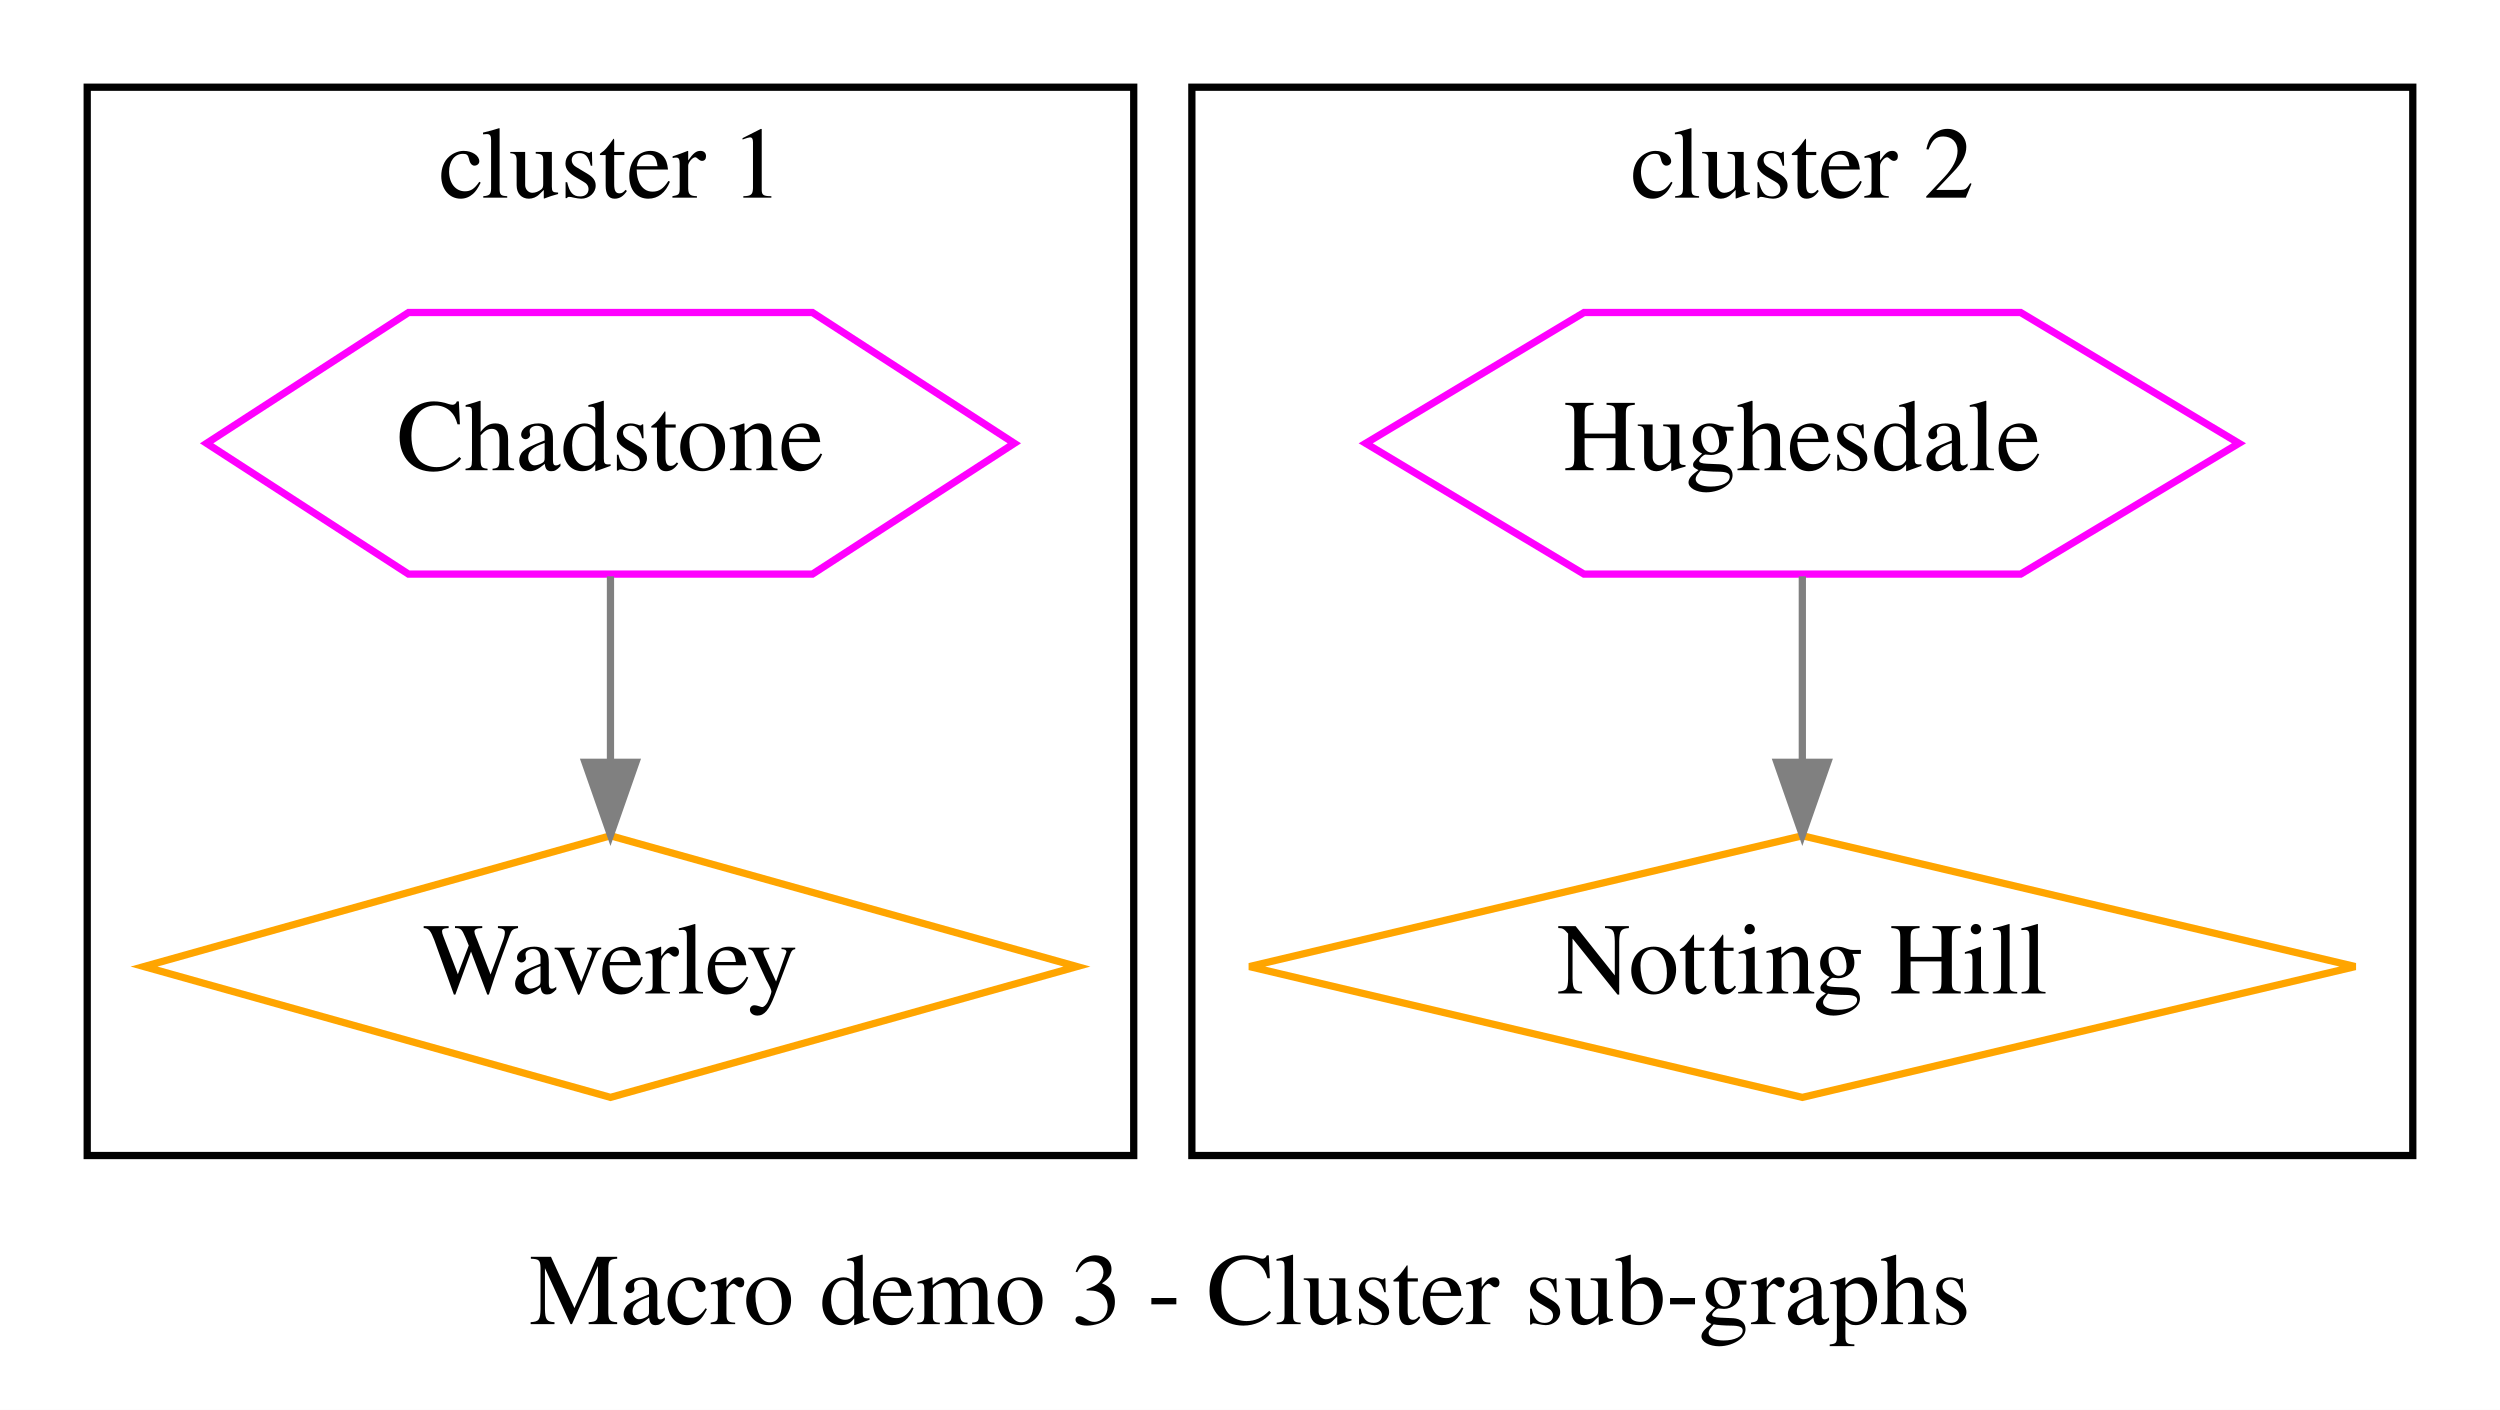
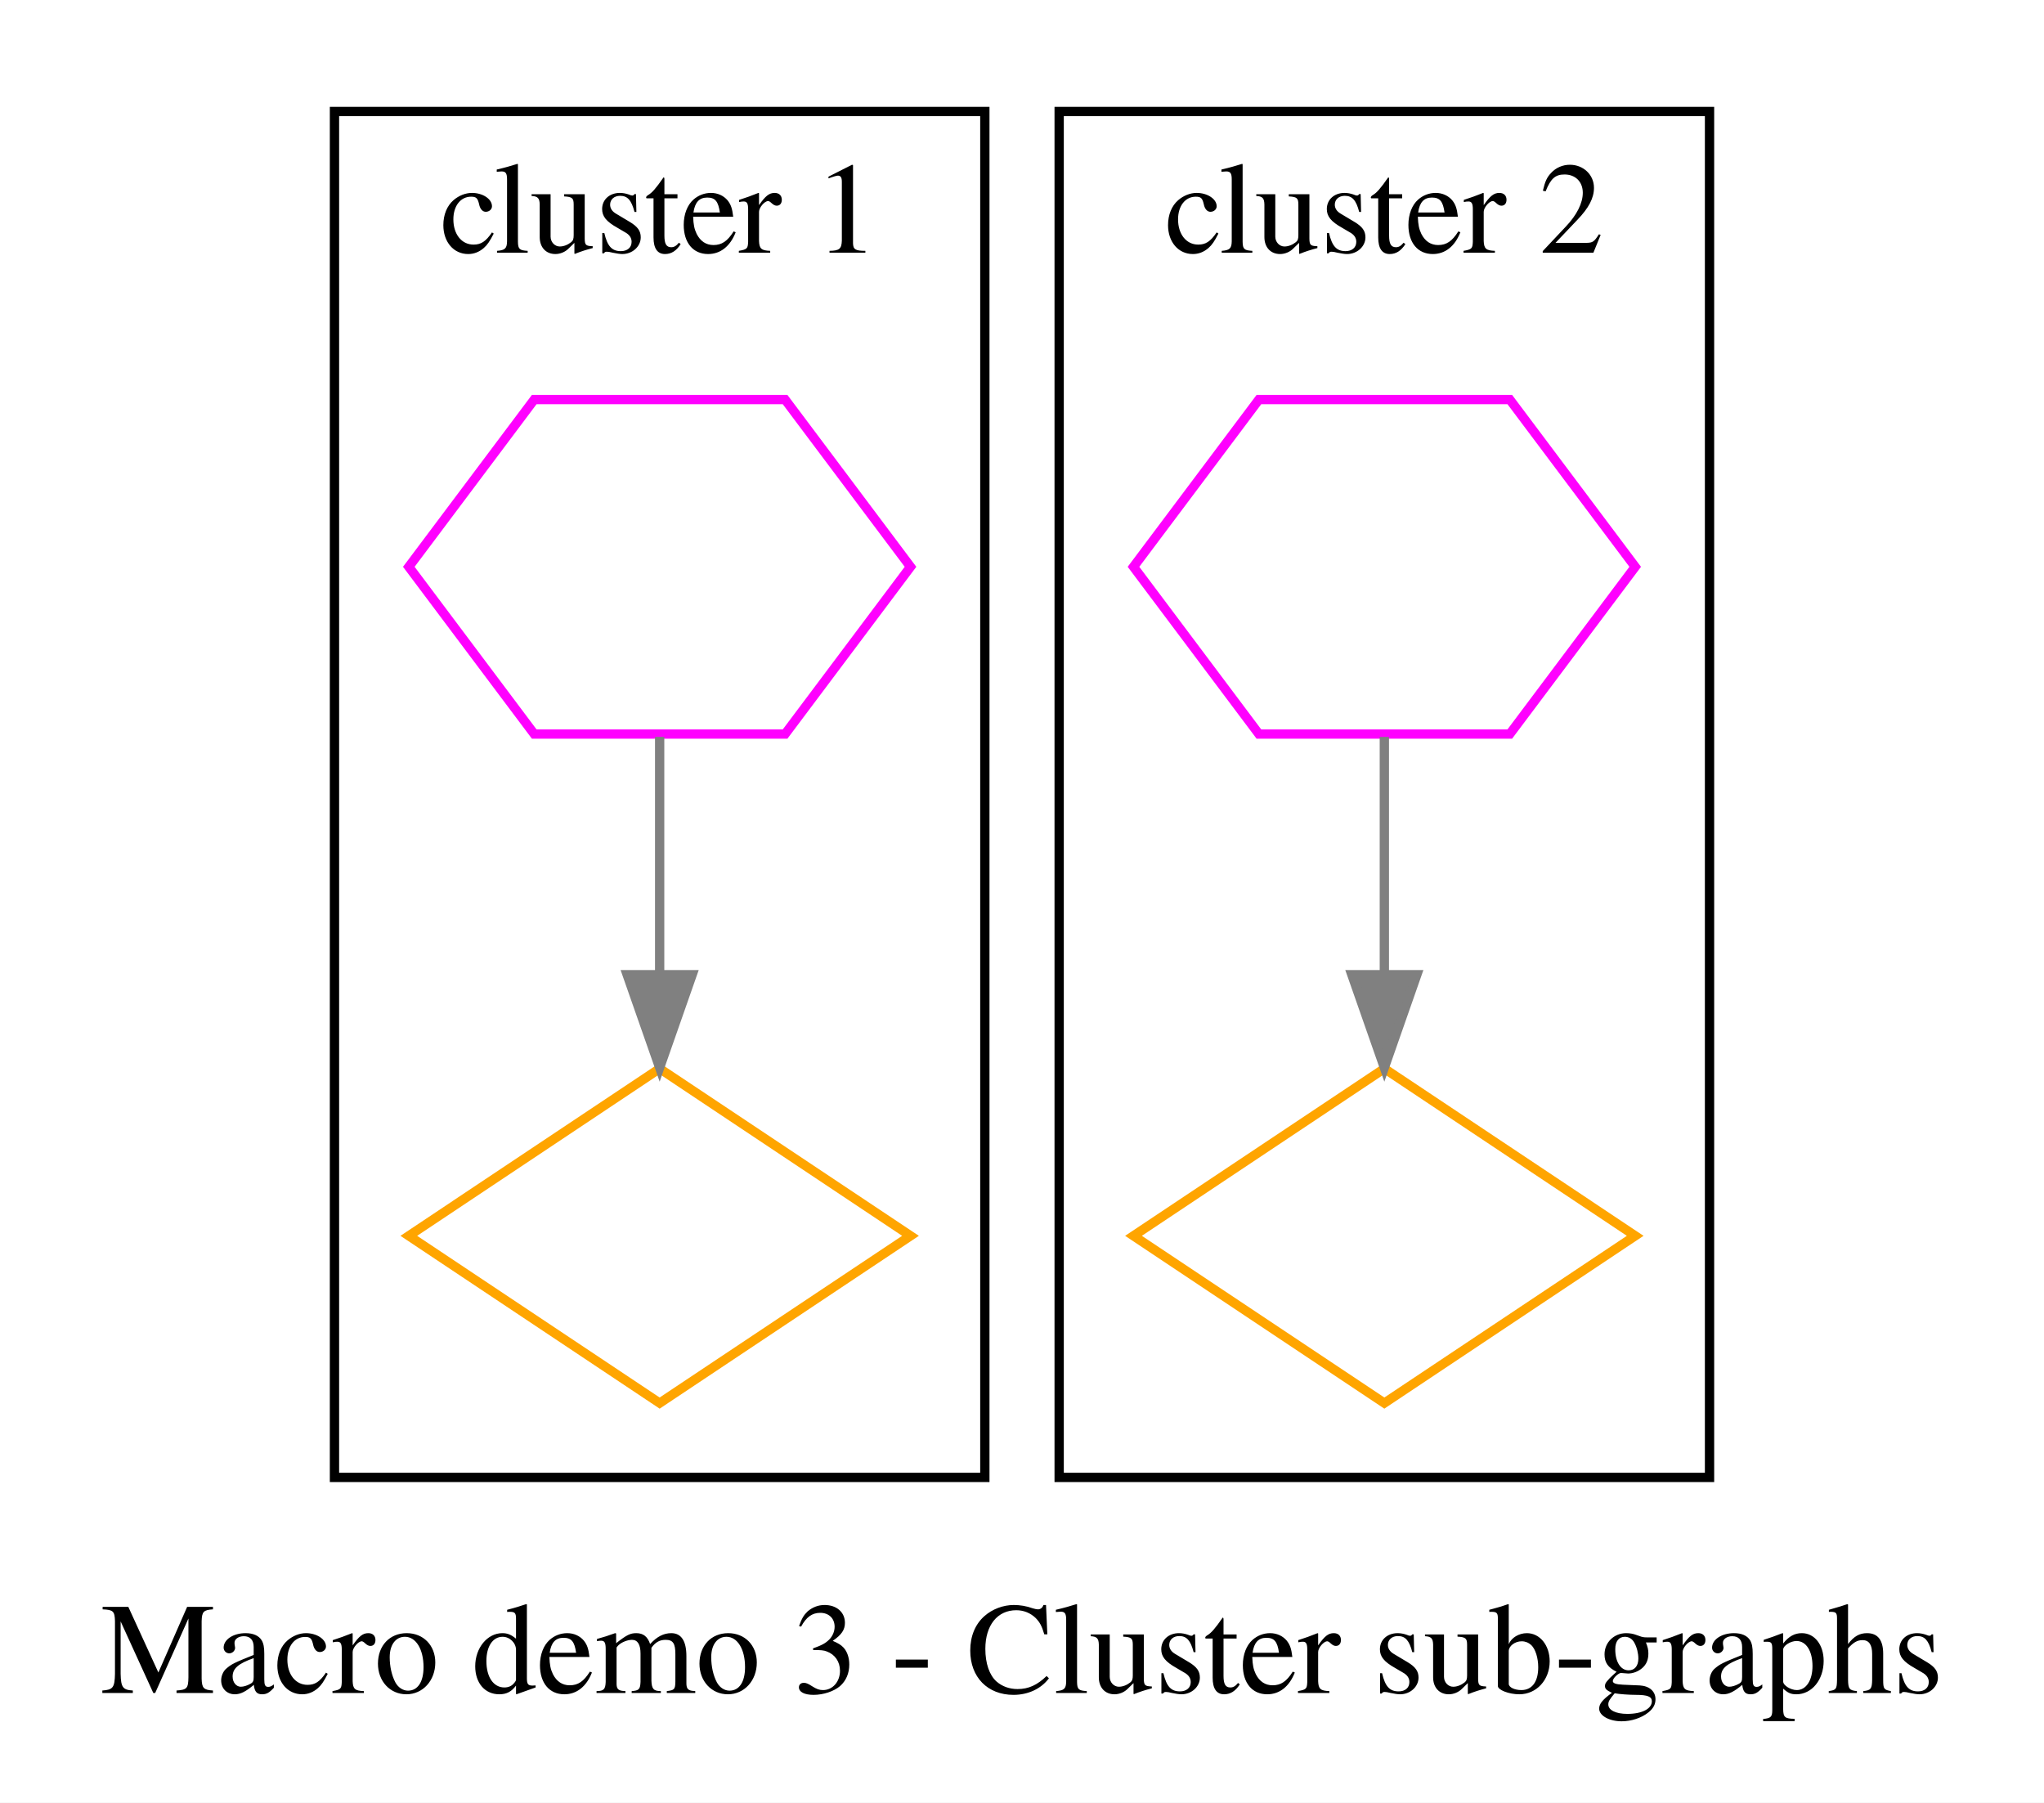
- <svg xmlns="http://www.w3.org/2000/svg" width="344pt" height="194pt" viewBox="0.00 0.00 344.00 194.00">
+ <svg xmlns="http://www.w3.org/2000/svg" width="220pt" height="194pt" viewBox="0.00 0.00 220.00 194.00">
  <g id="graph0" class="graph" transform="scale(1 1) rotate(0) translate(4 190)">
-     <polygon fill="white" stroke="none" points="-4,4 -4,-190 340,-190 340,4 -4,4" />
-     <text text-anchor="middle" x="168" y="-7.8" font-family="Times,serif" font-size="14.00">Macro demo 3 - Cluster sub-graphs</text>
+     <polygon fill="white" stroke="none" points="-4,4 -4,-190 216,-190 216,4 -4,4" />
+     <text text-anchor="middle" x="106" y="-7.8" font-family="Times,serif" font-size="14.00">Macro demo 3 - Cluster sub-graphs</text>
    <g id="clust1" class="cluster">
-       <polygon fill="none" stroke="black" points="8,-31 8,-178 152,-178 152,-31 8,-31" />
-       <text text-anchor="middle" x="80" y="-162.8" font-family="Times,serif" font-size="14.00">cluster 1</text>
+       <polygon fill="none" stroke="black" points="32,-31 32,-178 102,-178 102,-31 32,-31" />
+       <text text-anchor="middle" x="67" y="-162.8" font-family="Times,serif" font-size="14.00">cluster 1</text>
    </g>
    <g id="clust2" class="cluster">
-       <polygon fill="none" stroke="black" points="160,-31 160,-178 328,-178 328,-31 160,-31" />
-       <text text-anchor="middle" x="244" y="-162.8" font-family="Times,serif" font-size="14.00">cluster 2</text>
+       <polygon fill="none" stroke="black" points="110,-31 110,-178 180,-178 180,-31 110,-31" />
+       <text text-anchor="middle" x="145" y="-162.8" font-family="Times,serif" font-size="14.00">cluster 2</text>
    </g>
    <g id="node1" class="node">
-       <polygon fill="none" stroke="magenta" points="135.572,-129 107.786,-147 52.214,-147 24.428,-129 52.214,-111 107.786,-111 135.572,-129" />
-       <text text-anchor="middle" x="80" y="-125.3" font-family="Times,serif" font-size="14.00">Chadstone</text>
+       <polygon fill="none" stroke="magenta" points="94,-129 80.5,-147 53.5,-147 40,-129 53.5,-111 80.5,-111 94,-129" />
    </g>
    <g id="node2" class="node">
-       <polygon fill="none" stroke="orange" points="80,-75 15.818,-57 80,-39 144.182,-57 80,-75" />
-       <text text-anchor="middle" x="80" y="-53.3" font-family="Times,serif" font-size="14.00">Waverley</text>
+       <polygon fill="none" stroke="orange" points="67,-75 40,-57 67,-39 94,-57 67,-75" />
    </g>
    <g id="edge1" class="edge">
-       <path fill="none" stroke="grey" d="M80,-110.697C80,-102.983 80,-93.713 80,-85.112" />
-       <polygon fill="grey" stroke="grey" points="83.5,-85.104 80,-75.104 76.5,-85.104 83.5,-85.104" />
+       <path fill="none" stroke="grey" d="M67,-110.697C67,-102.983 67,-93.713 67,-85.112" />
+       <polygon fill="grey" stroke="grey" points="70.5,-85.104 67,-75.104 63.5,-85.104 70.5,-85.104" />
    </g>
    <g id="node3" class="node">
-       <polygon fill="none" stroke="magenta" points="304.078,-129 274.039,-147 213.961,-147 183.922,-129 213.961,-111 274.039,-111 304.078,-129" />
-       <text text-anchor="middle" x="244" y="-125.3" font-family="Times,serif" font-size="14.00">Hughesdale</text>
+       <polygon fill="none" stroke="magenta" points="172,-129 158.5,-147 131.5,-147 118,-129 131.5,-111 158.5,-111 172,-129" />
    </g>
    <g id="node4" class="node">
-       <polygon fill="none" stroke="orange" points="244,-75 167.919,-57 244,-39 320.081,-57 244,-75" />
-       <text text-anchor="middle" x="244" y="-53.3" font-family="Times,serif" font-size="14.00">Notting Hill</text>
+       <polygon fill="none" stroke="orange" points="145,-75 118,-57 145,-39 172,-57 145,-75" />
    </g>
    <g id="edge2" class="edge">
-       <path fill="none" stroke="grey" d="M244,-110.697C244,-102.983 244,-93.713 244,-85.112" />
-       <polygon fill="grey" stroke="grey" points="247.5,-85.104 244,-75.104 240.5,-85.104 247.5,-85.104" />
+       <path fill="none" stroke="grey" d="M145,-110.697C145,-102.983 145,-93.713 145,-85.112" />
+       <polygon fill="grey" stroke="grey" points="148.5,-85.104 145,-75.104 141.5,-85.104 148.5,-85.104" />
    </g>
  </g>
</svg>
